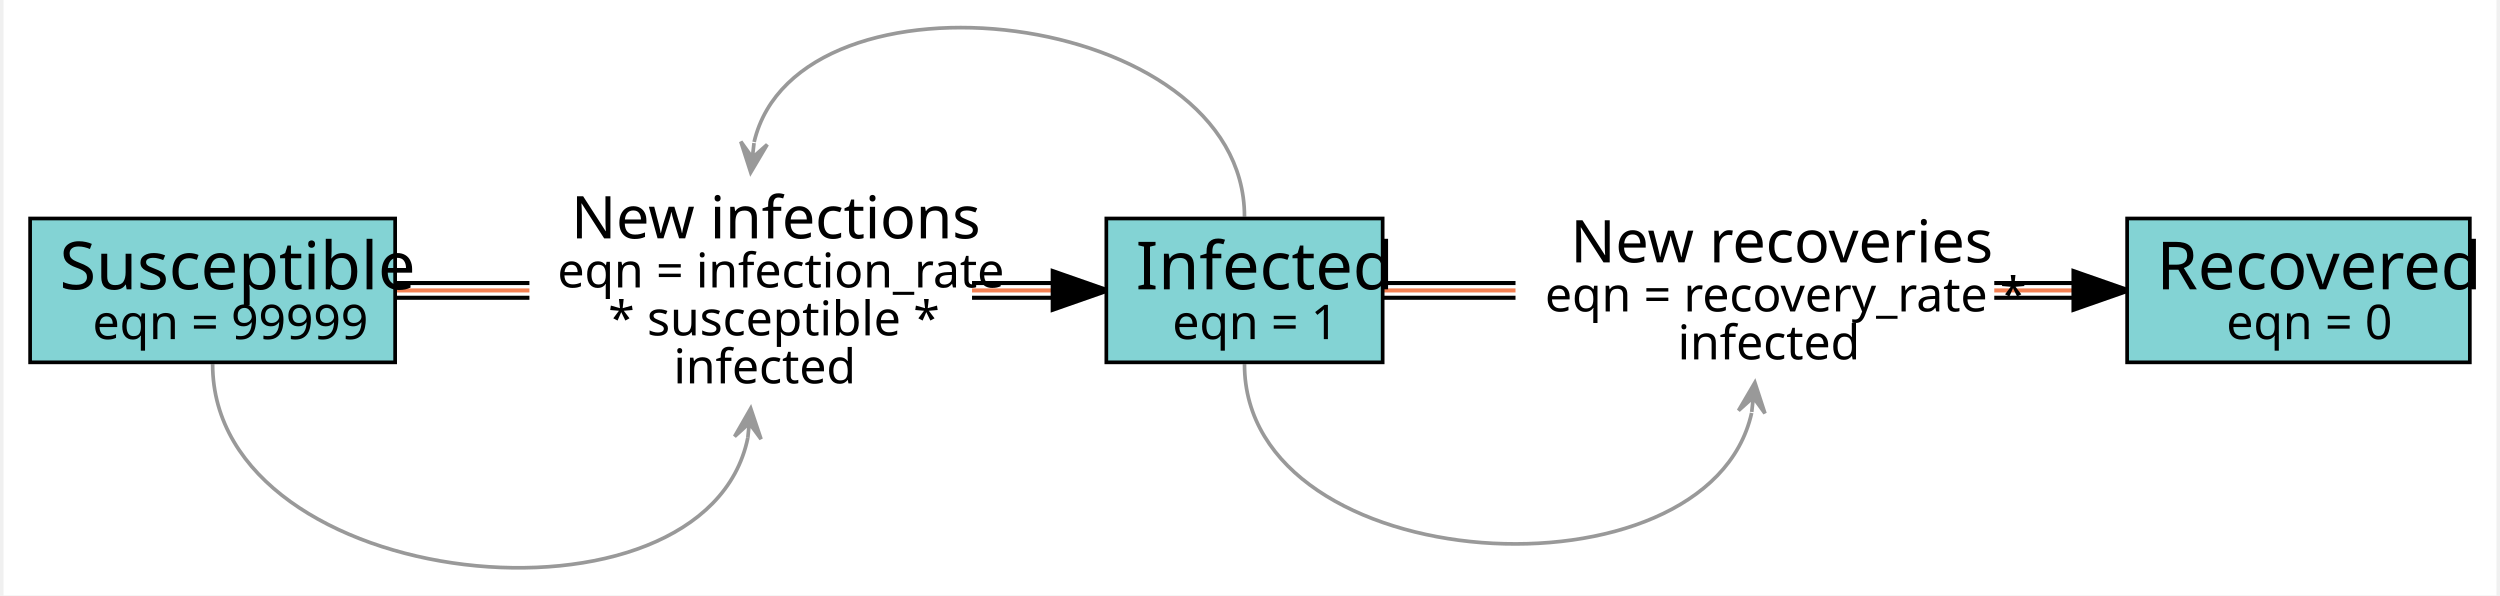
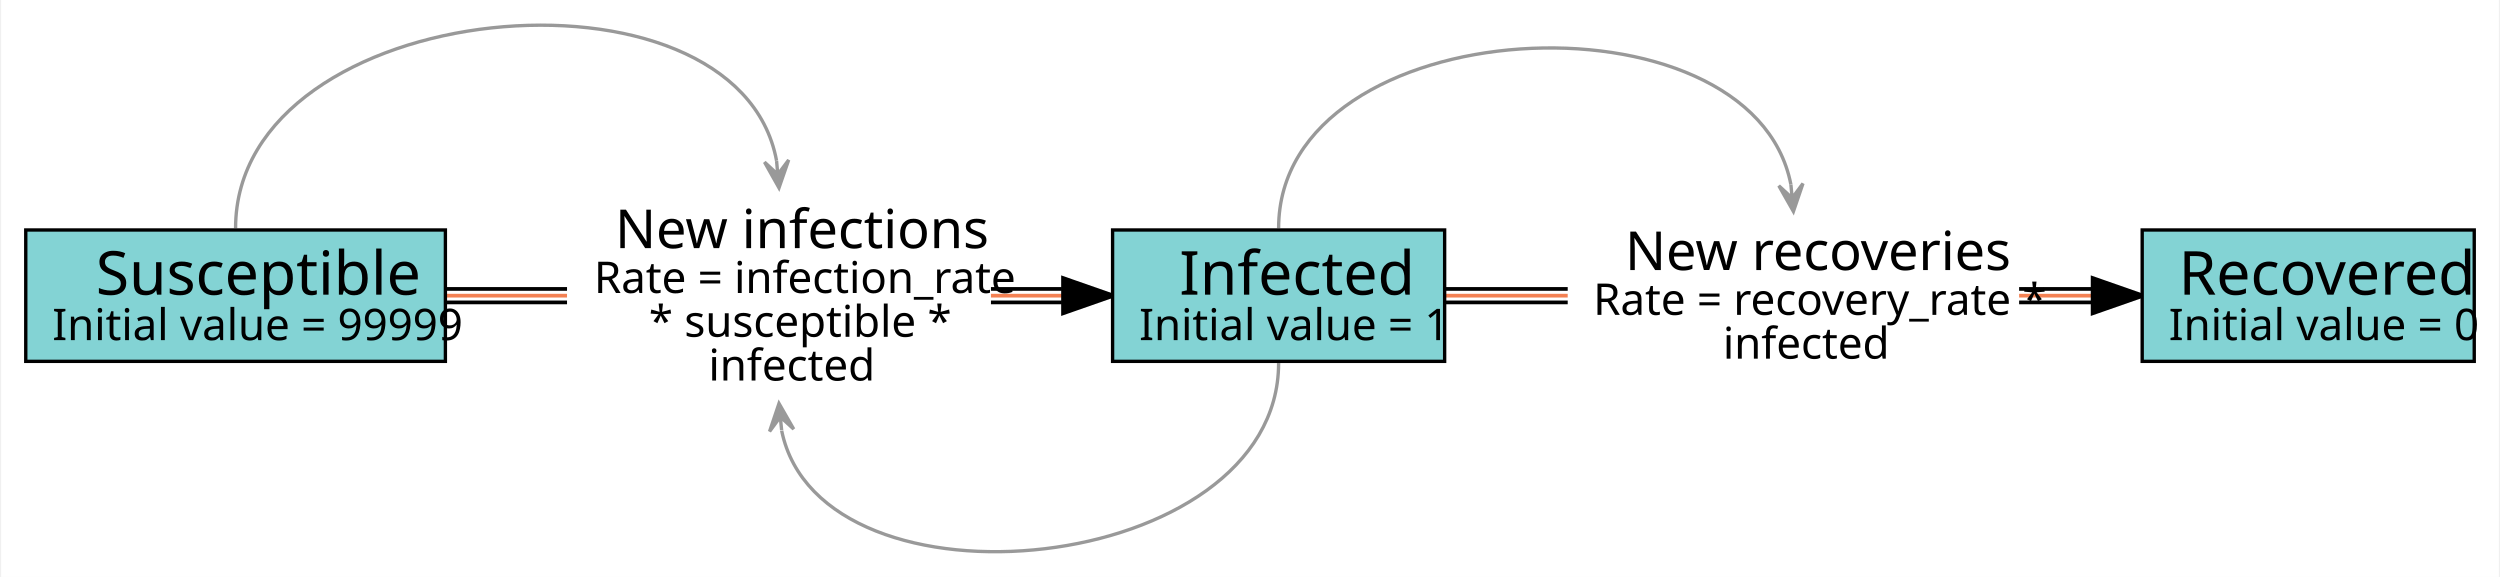
- <svg xmlns="http://www.w3.org/2000/svg" xmlns:xlink="http://www.w3.org/1999/xlink" width="676pt" height="161pt" viewBox="0.00 0.00 675.89 161.43">
+ <svg xmlns="http://www.w3.org/2000/svg" xmlns:xlink="http://www.w3.org/1999/xlink" width="741pt" height="171pt" viewBox="0.00 0.00 741.45 171.26">
  <defs>
    <style type="text/css">
@font-face { font-family: 'stix-two-text'; font-style: normal; font-weight: 400; src: url(https://cdn.jsdelivr.net/npm/@fontsource/stix-two-text@5/files/stix-two-text-latin-400-normal.woff2) format('woff2'); }
@font-face { font-family: 'stix-two-text'; font-style: normal; font-weight: 700; src: url(https://cdn.jsdelivr.net/npm/@fontsource/stix-two-text@5/files/stix-two-text-latin-700-normal.woff2) format('woff2'), url(https://cdn.jsdelivr.net/npm/@fontsource/stix-two-text@5/files/stix-two-text-latin-400-normal.woff2) format('woff2'); }
@font-face { font-family: 'stix-two-text'; font-style: italic; font-weight: 400; src: url(https://cdn.jsdelivr.net/npm/@fontsource/stix-two-text@5/files/stix-two-text-latin-400-italic.woff2) format('woff2'), url(https://cdn.jsdelivr.net/npm/@fontsource/stix-two-text@5/files/stix-two-text-latin-400-normal.woff2) format('woff2'); }
@font-face { font-family: 'stix-two-text'; font-style: italic; font-weight: 700; src: url(https://cdn.jsdelivr.net/npm/@fontsource/stix-two-text@5/files/stix-two-text-latin-700-italic.woff2) format('woff2'), url(https://cdn.jsdelivr.net/npm/@fontsource/stix-two-text@5/files/stix-two-text-latin-400-normal.woff2) format('woff2'); }
</style>
  </defs>
-   <g id="graph0" class="graph" transform="scale(1 1) rotate(0) translate(7.2 154.2331)">
-     <polygon fill="#ffffff" stroke="transparent" points="-7.2,7.2 -7.2,-154.233 668.689,-154.233 668.689,7.2 -7.2,7.2" />
+   <g id="graph0" class="graph" transform="scale(1 1) rotate(0) translate(7.2 164.0647)">
+     <polygon fill="#ffffff" stroke="transparent" points="-7.2,7.2 -7.2,-164.065 734.249,-164.065 734.249,7.2 -7.2,7.2" />
    <g id="edge6" class="edge">
-       <path fill="none" stroke="#999999" d="M329.253,-95.495C329.253,-152.316 208.133,-165.947 196.305,-115.735" />
-       <polygon fill="#999999" stroke="#999999" points="195.379,-107.495 199.85,-115.042 195.826,-111.47 196.273,-115.445 196.273,-115.445 196.273,-115.445 195.826,-111.47 192.695,-115.847 195.379,-107.495 195.379,-107.495" />
+       <path fill="none" stroke="#999999" d="M372.019,-56.295C372.019,6.996 236.178,20.706 224.504,-36.201" />
+       <polygon fill="#999999" stroke="#999999" points="223.706,-44.295 220.908,-35.98 224.098,-40.314 224.491,-36.334 224.491,-36.334 224.491,-36.334 224.098,-40.314 228.073,-36.687 223.706,-44.295 223.706,-44.295" />
    </g>
    <g id="edge2" class="edge">
-       <path fill="none" stroke="#000000" stroke-width="1.1" d="M366.253,-73.495C382.465,-73.495 386.519,-73.495 402.731,-73.495" />
-       <path fill="none" stroke="#f48153" stroke-width="1.1" d="M366.253,-75.495C382.465,-75.495 386.519,-75.495 402.731,-75.495" />
-       <path fill="none" stroke="#000000" stroke-width="1.1" d="M366.253,-77.495C382.465,-77.495 386.519,-77.495 402.731,-77.495" />
+       <path fill="none" stroke="#000000" stroke-width="1.1" d="M421.019,-74.295C437.384,-74.295 441.474,-74.295 457.838,-74.295" />
+       <path fill="none" stroke="#f48153" stroke-width="1.1" d="M421.019,-76.295C437.384,-76.295 441.474,-76.295 457.838,-76.295" />
+       <path fill="none" stroke="#000000" stroke-width="1.1" d="M421.019,-78.295C437.384,-78.295 441.474,-78.295 457.838,-78.295" />
    </g>
    <g id="edge7" class="edge">
-       <path fill="none" stroke="#999999" d="M329.253,-55.495C329.253,3.162 454.963,10.454 466.748,-42.278" />
-       <polygon fill="#999999" stroke="#999999" points="467.632,-50.495 463.197,-42.926 467.204,-46.518 466.776,-42.541 466.776,-42.541 466.776,-42.541 467.204,-46.518 470.355,-42.156 467.632,-50.495 467.632,-50.495" />
+       <path fill="none" stroke="#999999" d="M372.019,-96.295C372.019,-161.464 512.56,-168.735 524.088,-109.289" />
+       <polygon fill="#999999" stroke="#999999" points="524.838,-101.295 527.675,-109.597 524.465,-105.278 524.091,-109.26 524.091,-109.26 524.091,-109.26 524.465,-105.278 520.507,-108.924 524.838,-101.295 524.838,-101.295" />
    </g>
    <g id="edge1" class="edge">
-       <path fill="none" stroke="#000000" stroke-width="1.1" d="M98.492,-73.495C114.886,-73.495 118.985,-73.495 135.379,-73.495" />
-       <path fill="none" stroke="#f48153" stroke-width="1.1" d="M98.492,-75.495C114.886,-75.495 118.985,-75.495 135.379,-75.495" />
-       <path fill="none" stroke="#000000" stroke-width="1.1" d="M98.492,-77.495C114.886,-77.495 118.985,-77.495 135.379,-77.495" />
+       <path fill="none" stroke="#000000" stroke-width="1.1" d="M124.392,-74.295C140.566,-74.295 144.61,-74.295 160.784,-74.295" />
+       <path fill="none" stroke="#f48153" stroke-width="1.1" d="M124.392,-76.295C140.566,-76.295 144.61,-76.295 160.784,-76.295" />
+       <path fill="none" stroke="#000000" stroke-width="1.1" d="M124.392,-78.295C140.566,-78.295 144.61,-78.295 160.784,-78.295" />
    </g>
    <g id="edge5" class="edge">
-       <path fill="none" stroke="#999999" d="M49.492,-55.495C49.492,6.768 183.111,20.434 194.594,-35.533" />
-       <polygon fill="#999999" stroke="#999999" points="195.379,-43.495 191.011,-35.887 194.986,-39.514 194.594,-35.533 194.594,-35.533 194.594,-35.533 194.986,-39.514 198.176,-35.18 195.379,-43.495 195.379,-43.495" />
+       <path fill="none" stroke="#999999" d="M62.392,-96.295C62.392,-165.38 211.349,-179.159 222.987,-116.338" />
+       <polygon fill="#999999" stroke="#999999" points="223.706,-108.295 226.579,-116.584 223.349,-112.279 222.993,-116.263 222.993,-116.263 222.993,-116.263 223.349,-112.279 219.407,-115.943 223.706,-108.295 223.706,-108.295" />
    </g>
    <g id="edge3" class="edge">
-       <path fill="none" stroke="#000000" stroke-width="1.1" d="M255.379,-73.495C265.365,-73.495 270.788,-73.495 277.209,-73.495" />
-       <path fill="none" stroke="#f48153" stroke-width="1.1" d="M255.379,-75.495C265.365,-75.495 270.788,-75.495 277.209,-75.495" />
-       <path fill="none" stroke="#000000" stroke-width="1.1" d="M255.379,-77.495C265.365,-77.495 270.788,-77.495 277.209,-77.495" />
-       <polygon fill="#000000" stroke="#000000" stroke-width="1.1" points="277.253,-80.745 292.253,-75.495 277.253,-70.245 277.253,-80.745" />
+       <path fill="none" stroke="#000000" stroke-width="1.1" d="M286.627,-74.295C296.231,-74.295 301.558,-74.295 307.687,-74.295" />
+       <path fill="none" stroke="#f48153" stroke-width="1.1" d="M286.627,-76.295C296.231,-76.295 301.558,-76.295 307.687,-76.295" />
+       <path fill="none" stroke="#000000" stroke-width="1.1" d="M286.627,-78.295C296.231,-78.295 301.558,-78.295 307.687,-78.295" />
+       <polygon fill="#000000" stroke="#000000" stroke-width="1.1" points="308.019,-81.545 323.019,-76.295 308.019,-71.045 308.019,-81.545" />
    </g>
    <g id="edge4" class="edge">
-       <path fill="none" stroke="#000000" stroke-width="1.1" d="M532.532,-73.495C542.158,-73.495 547.498,-73.495 553.641,-73.495" />
-       <path fill="none" stroke="#f48153" stroke-width="1.1" d="M532.532,-75.495C542.158,-75.495 547.498,-75.495 553.641,-75.495" />
-       <path fill="none" stroke="#000000" stroke-width="1.1" d="M532.532,-77.495C542.158,-77.495 547.498,-77.495 553.641,-77.495" />
-       <polygon fill="#000000" stroke="#000000" stroke-width="1.1" points="554.01,-80.745 569.01,-75.495 554.01,-70.245 554.01,-80.745" />
+       <path fill="none" stroke="#000000" stroke-width="1.1" d="M591.838,-74.295C601.81,-74.295 607.225,-74.295 613.636,-74.295" />
+       <path fill="none" stroke="#f48153" stroke-width="1.1" d="M591.838,-76.295C601.81,-76.295 607.225,-76.295 613.636,-76.295" />
+       <path fill="none" stroke="#000000" stroke-width="1.1" d="M591.838,-78.295C601.81,-78.295 607.225,-78.295 613.636,-78.295" />
+       <polygon fill="#000000" stroke="#000000" stroke-width="1.1" points="613.657,-81.545 628.657,-76.295 613.657,-71.045 613.657,-81.545" />
    </g>
    <g id="infected" class="node">
      <g id="a_infected">
        <a xlink:title="Stock: Infected&#10;Name: infected&#10;Initial value: 1&#10;Inflows: New infections&#10;Outflows: New recoveries">
-           <polygon fill="#83d3d4" stroke="#000000" points="366.71,-94.995 291.795,-94.995 291.795,-55.995 366.71,-55.995 366.71,-94.995" />
-           <text text-anchor="start" x="299.774" y="-75.795" font-family="stix-two-text" font-size="18.00" fill="#000000">Infected</text>
-           <text text-anchor="start" x="309.702" y="-62.295" font-family="stix-two-text" font-size="13.00" fill="#000000">eqn = 1</text>
+           <polygon fill="#83d3d4" stroke="#000000" points="421.304,-95.795 322.735,-95.795 322.735,-56.795 421.304,-56.795 421.304,-95.795" />
+           <text text-anchor="start" x="342.541" y="-76.595" font-family="stix-two-text" font-size="18.00" fill="#000000">Infected</text>
+           <text text-anchor="start" x="330.627" y="-63.095" font-family="stix-two-text" font-size="13.00" fill="#000000">Initial value = 1</text>
        </a>
      </g>
    </g>
    <g id="recovered" class="node">
      <g id="a_recovered">
        <a xlink:title="Stock: Recovered&#10;Name: recovered&#10;Initial value: 0&#10;Inflows: New recoveries&#10;Outflows: —">
-           <polygon fill="#83d3d4" stroke="#000000" points="661.468,-94.995 568.553,-94.995 568.553,-55.995 661.468,-55.995 661.468,-94.995" />
-           <text text-anchor="start" x="576.532" y="-75.795" font-family="stix-two-text" font-size="18.00" fill="#000000">Recovered</text>
-           <text text-anchor="start" x="595.46" y="-62.295" font-family="stix-two-text" font-size="13.00" fill="#000000">eqn = 0</text>
+           <polygon fill="#83d3d4" stroke="#000000" points="726.942,-95.795 628.373,-95.795 628.373,-56.795 726.942,-56.795 726.942,-95.795" />
+           <text text-anchor="start" x="639.179" y="-76.595" font-family="stix-two-text" font-size="18.00" fill="#000000">Recovered</text>
+           <text text-anchor="start" x="636.265" y="-63.095" font-family="stix-two-text" font-size="13.00" fill="#000000">Initial value = 0</text>
        </a>
      </g>
    </g>
    <g id="susceptible" class="node">
      <g id="a_susceptible">
        <a xlink:title="Stock: Susceptible&#10;Name: susceptible&#10;Initial value: 99999&#10;Inflows: —&#10;Outflows: New infections">
-           <polygon fill="#83d3d4" stroke="#000000" points="98.975,-94.995 .008,-94.995 .008,-55.995 98.975,-55.995 98.975,-94.995" />
-           <text text-anchor="start" x="8" y="-75.795" font-family="stix-two-text" font-size="18.00" fill="#000000">Susceptible</text>
-           <text text-anchor="start" x="16.941" y="-62.295" font-family="stix-two-text" font-size="13.00" fill="#000000">eqn = 99999</text>
+           <polygon fill="#83d3d4" stroke="#000000" points="124.676,-95.795 .108,-95.795 .108,-56.795 124.676,-56.795 124.676,-95.795" />
+           <text text-anchor="start" x="20.9" y="-76.595" font-family="stix-two-text" font-size="18.00" fill="#000000">Susceptible</text>
+           <text text-anchor="start" x="8" y="-63.095" font-family="stix-two-text" font-size="13.00" fill="#000000">Initial value = 99999</text>
        </a>
      </g>
    </g>
    <g id="new_infections" class="node">
      <g id="a_new_infections">
-         <a xlink:title="Flow: New infections&#10;Name: new_infections&#10;Equation: infection_rate * susceptible * infected&#10;From: Susceptible&#10;To: Infected">
-           <text text-anchor="start" x="146.731" y="-89.595" font-family="stix-two-text" font-size="16.00" fill="#000000">New infections</text>
-           <text text-anchor="start" x="142.984" y="-76.295" font-family="stix-two-text" font-size="13.00" fill="#000000">eqn = infection_rate</text>
-           <text text-anchor="start" x="156.748" y="-63.295" font-family="stix-two-text" font-size="13.00" fill="#000000">* susceptible *</text>
-           <text text-anchor="start" x="174.446" y="-50.295" font-family="stix-two-text" font-size="13.00" fill="#000000">infected</text>
+         <a xlink:title="Flow: New infections&#10;Name: new_infections&#10;Rate: infection_rate * susceptible * infected&#10;From: Susceptible&#10;To: Infected">
+           <text text-anchor="start" x="175.058" y="-90.395" font-family="stix-two-text" font-size="16.00" fill="#000000">New infections</text>
+           <text text-anchor="start" x="168.784" y="-77.095" font-family="stix-two-text" font-size="13.00" fill="#000000">Rate = infection_rate</text>
+           <text text-anchor="start" x="185.075" y="-64.095" font-family="stix-two-text" font-size="13.00" fill="#000000">* susceptible *</text>
+           <text text-anchor="start" x="202.773" y="-51.095" font-family="stix-two-text" font-size="13.00" fill="#000000">infected</text>
        </a>
      </g>
    </g>
    <g id="new_recoveries" class="node">
      <g id="a_new_recoveries">
-         <a xlink:title="Flow: New recoveries&#10;Name: new_recoveries&#10;Equation: recovery_rate * infected&#10;From: Infected&#10;To: Recovered">
-           <text text-anchor="start" x="417.664" y="-83.095" font-family="stix-two-text" font-size="16.00" fill="#000000">New recoveries</text>
-           <text text-anchor="start" x="410.731" y="-69.795" font-family="stix-two-text" font-size="13.00" fill="#000000">eqn = recovery_rate *</text>
-           <text text-anchor="start" x="446.699" y="-56.795" font-family="stix-two-text" font-size="13.00" fill="#000000">infected</text>
+         <a xlink:title="Flow: New recoveries&#10;Name: new_recoveries&#10;Rate: recovery_rate * infected&#10;From: Infected&#10;To: Recovered">
+           <text text-anchor="start" x="474.871" y="-83.895" font-family="stix-two-text" font-size="16.00" fill="#000000">New recoveries</text>
+           <text text-anchor="start" x="465.411" y="-70.595" font-family="stix-two-text" font-size="13.00" fill="#000000">Rate = recovery_rate *</text>
+           <text text-anchor="start" x="503.906" y="-57.595" font-family="stix-two-text" font-size="13.00" fill="#000000">infected</text>
        </a>
      </g>
    </g>
  </g>
</svg>
